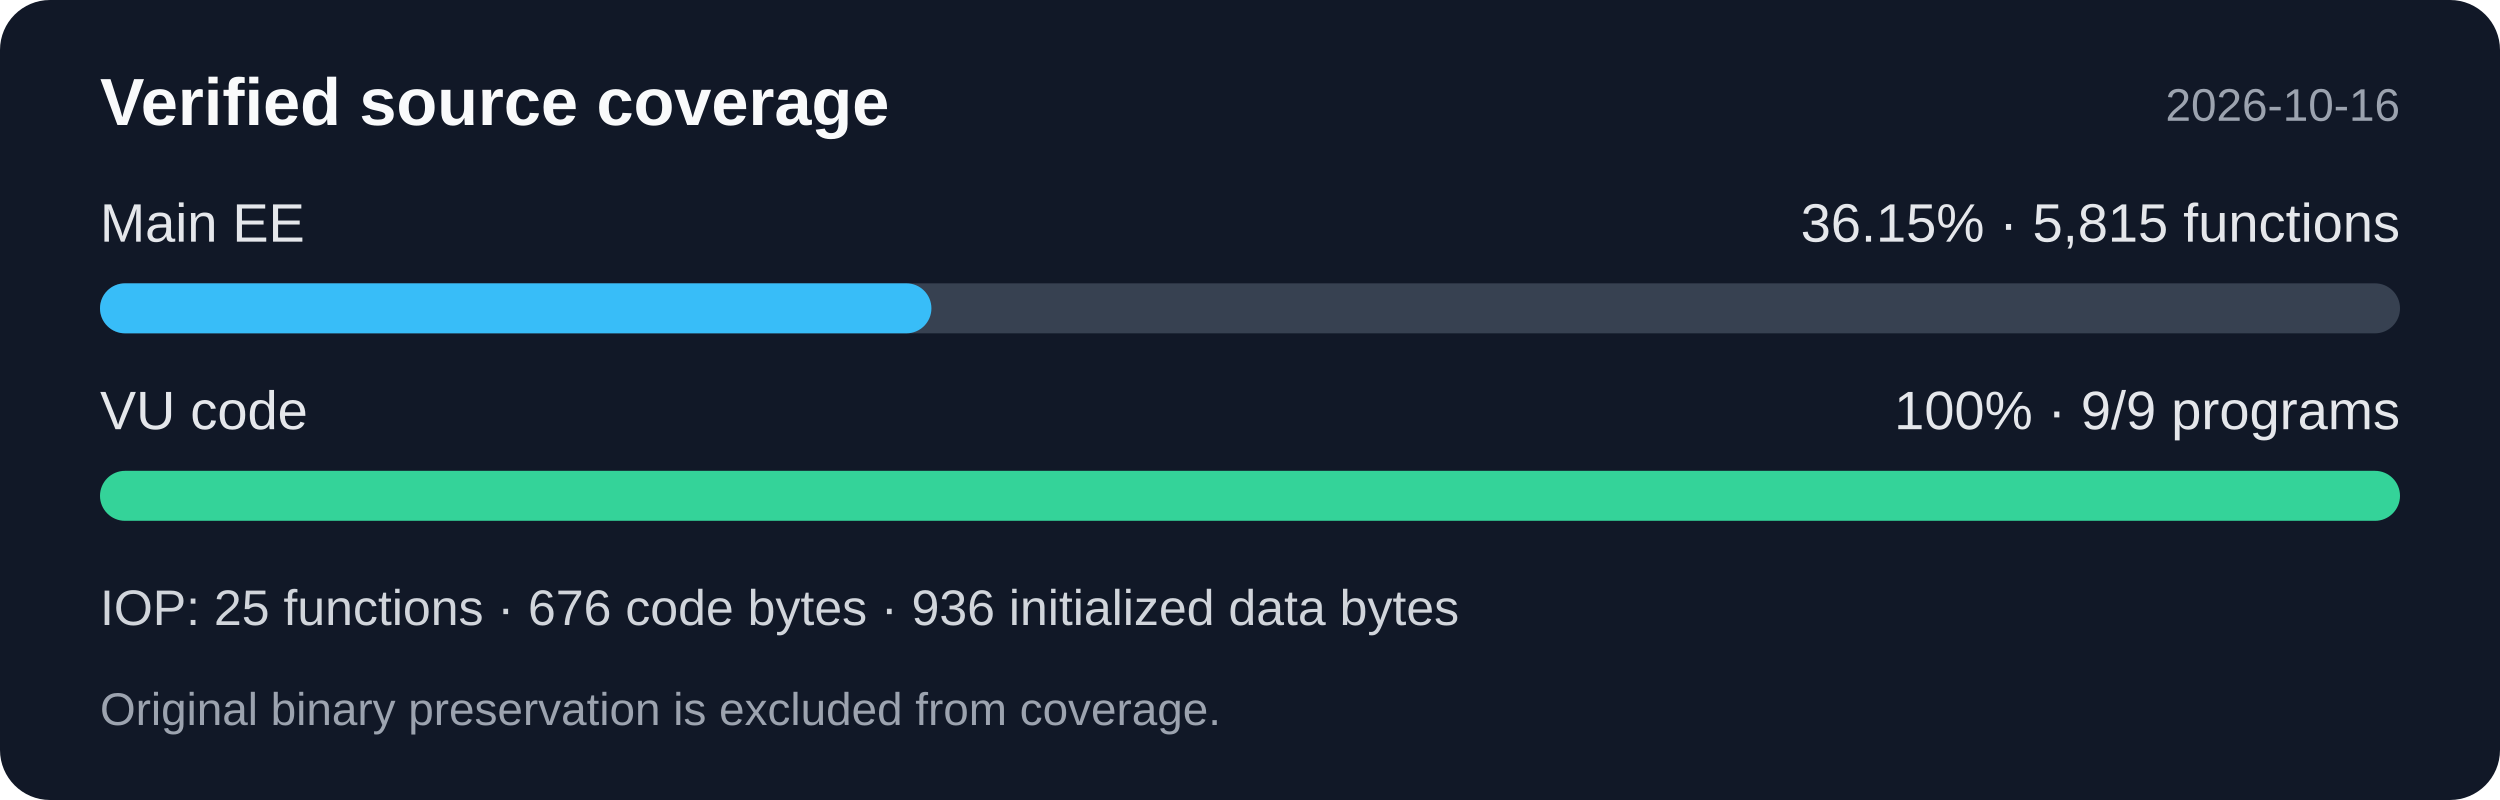
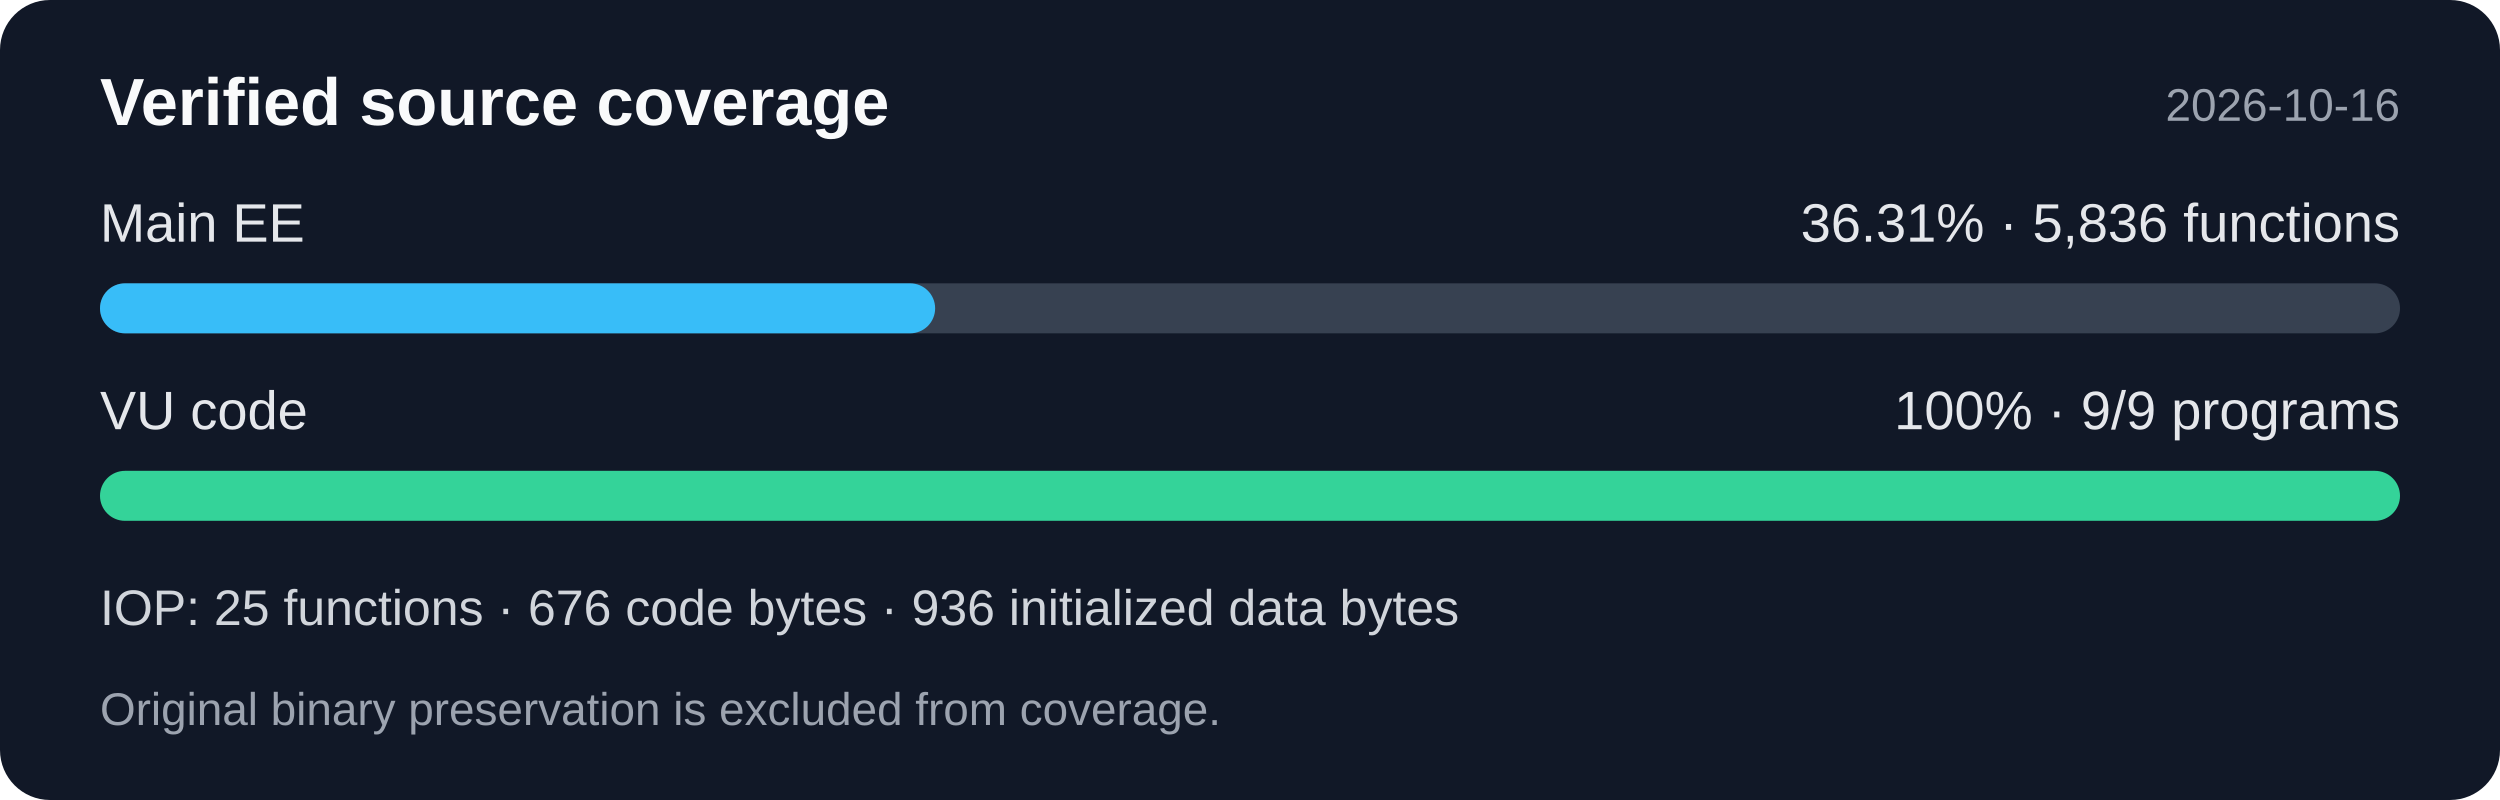
<svg xmlns="http://www.w3.org/2000/svg" width="600" height="192" viewBox="0 0 600 192" role="img" aria-labelledby="title desc">
  <rect width="600" height="192" rx="12" fill="#111827" />
  <g font-family="Segoe UI,Arial,sans-serif">
    <text x="24" y="30" fill="#f9fafb" font-size="16" font-weight="600">Verified source coverage</text>
    <text x="576" y="29" fill="#9ca3af" font-size="11" text-anchor="end">2026-10-16</text>
    <text x="24" y="58" fill="#e5e7eb" font-size="13">Main EE</text>
-     <text x="576" y="58" fill="#e5e7eb" font-size="13" text-anchor="end">36.15% · 5,815 functions</text>
+     <text x="576" y="58" fill="#e5e7eb" font-size="13" text-anchor="end">36.31% · 5,836 functions</text>
    <rect x="24" y="68" width="552" height="12" rx="6" fill="#374151" />
-     <rect x="24" y="68" width="199.54" height="12" rx="6" fill="#38bdf8" />
+     <rect x="24" y="68" width="200.434" height="12" rx="6" fill="#38bdf8" />
    <text x="24" y="103" fill="#e5e7eb" font-size="13">VU code</text>
    <text x="576" y="103" fill="#e5e7eb" font-size="13" text-anchor="end">100% · 9/9 programs</text>
    <rect x="24" y="113" width="552" height="12" rx="6" fill="#34d399" />
    <text x="24" y="150" fill="#d1d5db" font-size="12">IOP: 25 functions · 676 code bytes · 936 initialized data bytes</text>
    <text x="24" y="174" fill="#9ca3af" font-size="11">Original binary preservation is excluded from coverage.</text>
  </g>
</svg>
